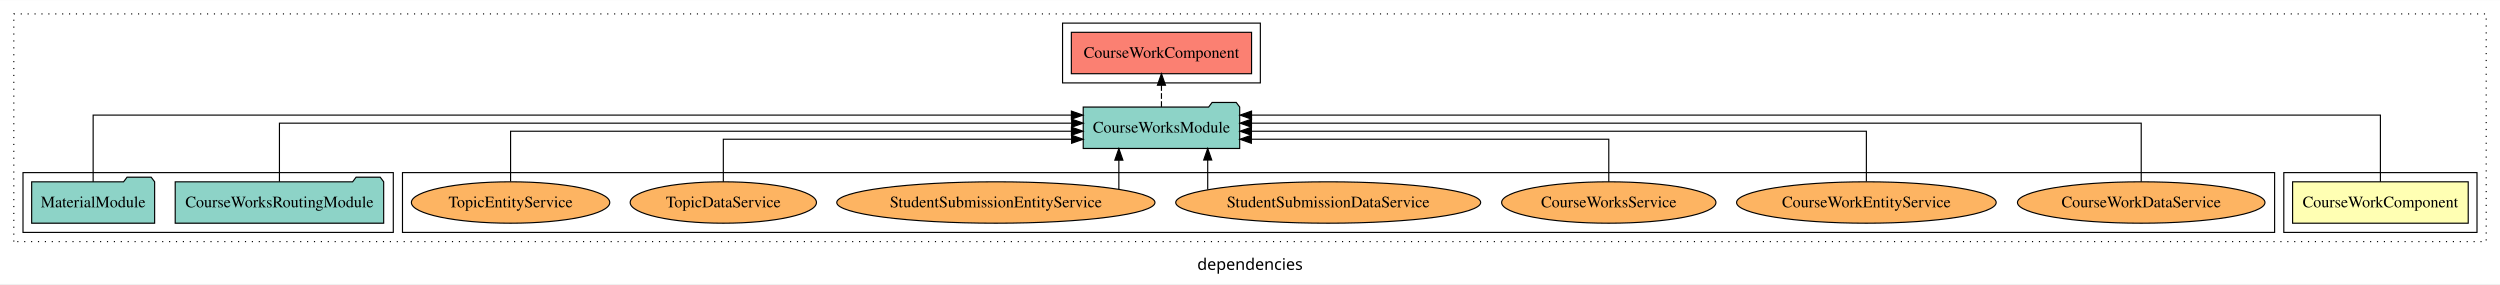
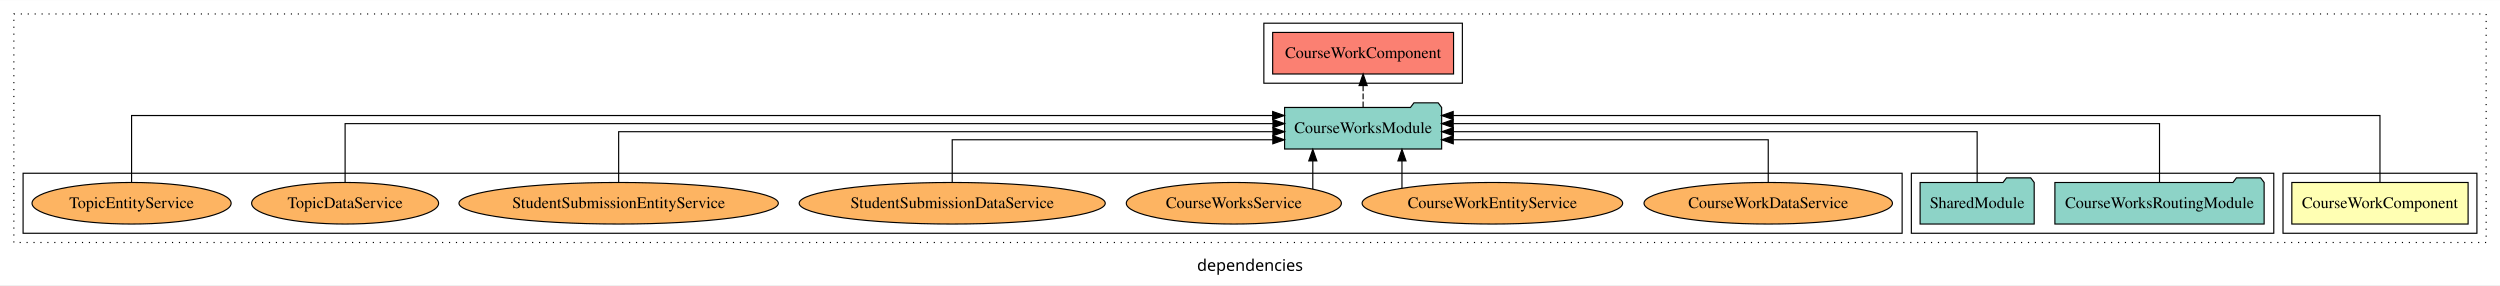
- <svg xmlns="http://www.w3.org/2000/svg" width="2174pt" height="247pt" viewBox="0.00 0.00 2174.00 246.80">
+ <svg xmlns="http://www.w3.org/2000/svg" width="2166pt" height="247pt" viewBox="0.00 0.00 2166.00 246.80">
  <g id="graph0" class="graph" transform="scale(1 1) rotate(0) translate(4 242.8)">
-     <polygon fill="white" stroke="transparent" points="-4,4 -4,-242.8 2170,-242.8 2170,4 -4,4" />
-     <text text-anchor="middle" x="1083" y="-8.2" font-family="sans-serif" font-size="14.00">dependencies</text>
+     <polygon fill="white" stroke="transparent" points="-4,4 -4,-242.8 2162,-242.8 2162,4 -4,4" />
+     <text text-anchor="middle" x="1079" y="-8.2" font-family="sans-serif" font-size="14.00">dependencies</text>
    <g id="clust1" class="cluster">
-       <polygon fill="none" stroke="black" stroke-dasharray="1,5" points="8,-32.8 8,-230.8 2158,-230.8 2158,-32.8 8,-32.8" />
+       <polygon fill="none" stroke="black" stroke-dasharray="1,5" points="8,-32.8 8,-230.8 2150,-230.8 2150,-32.8 8,-32.8" />
    </g>
    <g id="clust2" class="cluster">
-       <polygon fill="none" stroke="black" points="1982,-40.8 1982,-92.8 2150,-92.8 2150,-40.8 1982,-40.8" />
+       <polygon fill="none" stroke="black" points="1974,-40.8 1974,-92.8 2142,-92.8 2142,-40.8 1974,-40.8" />
+     </g>
+     <g id="clust5" class="cluster">
+       <polygon fill="none" stroke="black" points="1091,-170.8 1091,-222.8 1263,-222.8 1263,-170.8 1091,-170.8" />
+     </g>
+     <g id="clust4" class="cluster">
+       <polygon fill="none" stroke="black" points="1652,-40.8 1652,-92.8 1966,-92.8 1966,-40.8 1652,-40.8" />
    </g>
    <g id="clust7" class="cluster">
-       <polygon fill="none" stroke="black" points="346,-40.8 346,-92.8 1974,-92.8 1974,-40.8 346,-40.8" />
-     </g>
-     <g id="clust4" class="cluster">
-       <polygon fill="none" stroke="black" points="16,-40.8 16,-92.8 338,-92.8 338,-40.8 16,-40.8" />
-     </g>
-     <g id="clust5" class="cluster">
-       <polygon fill="none" stroke="black" points="920,-170.8 920,-222.8 1092,-222.8 1092,-170.8 920,-170.8" />
+       <polygon fill="none" stroke="black" points="16,-40.8 16,-92.8 1644,-92.8 1644,-40.8 16,-40.8" />
    </g>
    <g id="node1" class="node">
-       <polygon fill="#ffffb3" stroke="black" points="2142.36,-84.8 1989.64,-84.8 1989.64,-48.8 2142.36,-48.8 2142.36,-84.8" />
-       <text text-anchor="middle" x="2066" y="-62.6" font-family="Times,serif" font-size="14.00">CourseWorkComponent</text>
+       <polygon fill="#ffffb3" stroke="black" points="2134.36,-84.8 1981.64,-84.8 1981.64,-48.8 2134.36,-48.8 2134.36,-84.8" />
+       <text text-anchor="middle" x="2058" y="-62.6" font-family="Times,serif" font-size="14.00">CourseWorkComponent</text>
    </g>
    <g id="node2" class="node">
-       <polygon fill="#8dd3c7" stroke="black" points="1074.03,-149.8 1071.03,-153.8 1050.03,-153.8 1047.03,-149.8 937.97,-149.8 937.97,-113.8 1074.03,-113.8 1074.03,-149.8" />
-       <text text-anchor="middle" x="1006" y="-127.6" font-family="Times,serif" font-size="14.00">CourseWorksModule</text>
+       <polygon fill="#8dd3c7" stroke="black" points="1245.03,-149.8 1242.03,-153.8 1221.03,-153.8 1218.03,-149.8 1108.97,-149.8 1108.97,-113.8 1245.03,-113.8 1245.03,-149.8" />
+       <text text-anchor="middle" x="1177" y="-127.6" font-family="Times,serif" font-size="14.00">CourseWorksModule</text>
    </g>
    <g id="edge1" class="edge">
-       <path fill="none" stroke="black" d="M2066,-84.81C2066,-107.29 2066,-142.8 2066,-142.8 2066,-142.8 1084.33,-142.8 1084.33,-142.8" />
-       <polygon fill="black" stroke="black" points="1084.33,-139.3 1074.33,-142.8 1084.33,-146.3 1084.33,-139.3" />
+       <path fill="none" stroke="black" d="M2058,-84.81C2058,-107.29 2058,-142.8 2058,-142.8 2058,-142.8 1255.03,-142.8 1255.03,-142.8" />
+       <polygon fill="black" stroke="black" points="1255.03,-139.3 1245.03,-142.8 1255.03,-146.3 1255.03,-139.3" />
    </g>
    <g id="node5" class="node">
-       <polygon fill="#fb8072" stroke="black" points="1084.36,-214.8 927.64,-214.8 927.64,-178.8 1084.36,-178.8 1084.36,-214.8" />
-       <text text-anchor="middle" x="1006" y="-192.6" font-family="Times,serif" font-size="14.00">CourseWorkComponent </text>
+       <polygon fill="#fb8072" stroke="black" points="1255.36,-214.8 1098.64,-214.8 1098.64,-178.8 1255.36,-178.8 1255.36,-214.8" />
+       <text text-anchor="middle" x="1177" y="-192.6" font-family="Times,serif" font-size="14.00">CourseWorkComponent </text>
    </g>
    <g id="edge4" class="edge">
-       <path fill="none" stroke="black" stroke-dasharray="5,2" d="M1006,-149.91C1006,-149.91 1006,-168.79 1006,-168.79" />
-       <polygon fill="black" stroke="black" points="1002.5,-168.79 1006,-178.79 1009.5,-168.79 1002.5,-168.79" />
+       <path fill="none" stroke="black" stroke-dasharray="5,2" d="M1177,-149.91C1177,-149.91 1177,-168.79 1177,-168.79" />
+       <polygon fill="black" stroke="black" points="1173.5,-168.79 1177,-178.79 1180.5,-168.79 1173.5,-168.79" />
    </g>
    <g id="node3" class="node">
-       <polygon fill="#8dd3c7" stroke="black" points="329.64,-84.8 326.64,-88.8 305.64,-88.8 302.64,-84.8 148.36,-84.8 148.36,-48.8 329.64,-48.8 329.64,-84.8" />
-       <text text-anchor="middle" x="239" y="-62.6" font-family="Times,serif" font-size="14.00">CourseWorksRoutingModule</text>
+       <polygon fill="#8dd3c7" stroke="black" points="1957.64,-84.8 1954.64,-88.8 1933.64,-88.8 1930.64,-84.8 1776.36,-84.8 1776.36,-48.8 1957.64,-48.8 1957.64,-84.8" />
+       <text text-anchor="middle" x="1867" y="-62.6" font-family="Times,serif" font-size="14.00">CourseWorksRoutingModule</text>
    </g>
    <g id="edge2" class="edge">
-       <path fill="none" stroke="black" d="M239,-84.93C239,-105.37 239,-135.8 239,-135.8 239,-135.8 927.93,-135.8 927.93,-135.8" />
-       <polygon fill="black" stroke="black" points="927.93,-139.3 937.93,-135.8 927.93,-132.3 927.93,-139.3" />
+       <path fill="none" stroke="black" d="M1867,-84.93C1867,-105.37 1867,-135.8 1867,-135.8 1867,-135.8 1255.05,-135.8 1255.05,-135.8" />
+       <polygon fill="black" stroke="black" points="1255.05,-132.3 1245.05,-135.8 1255.05,-139.3 1255.05,-132.3" />
    </g>
    <g id="node4" class="node">
-       <polygon fill="#8dd3c7" stroke="black" points="130.47,-84.8 127.47,-88.8 106.47,-88.8 103.47,-84.8 23.53,-84.8 23.53,-48.8 130.47,-48.8 130.47,-84.8" />
-       <text text-anchor="middle" x="77" y="-62.6" font-family="Times,serif" font-size="14.00">MaterialModule</text>
+       <polygon fill="#8dd3c7" stroke="black" points="1758.42,-84.8 1755.42,-88.8 1734.42,-88.8 1731.42,-84.8 1659.58,-84.8 1659.58,-48.8 1758.42,-48.8 1758.42,-84.8" />
+       <text text-anchor="middle" x="1709" y="-62.6" font-family="Times,serif" font-size="14.00">SharedModule</text>
    </g>
    <g id="edge3" class="edge">
-       <path fill="none" stroke="black" d="M77,-84.81C77,-107.29 77,-142.8 77,-142.8 77,-142.8 927.69,-142.8 927.69,-142.8" />
-       <polygon fill="black" stroke="black" points="927.69,-146.3 937.69,-142.8 927.69,-139.3 927.69,-146.3" />
+       <path fill="none" stroke="black" d="M1709,-85.07C1709,-103.36 1709,-128.8 1709,-128.8 1709,-128.8 1255.19,-128.8 1255.19,-128.8" />
+       <polygon fill="black" stroke="black" points="1255.19,-125.3 1245.19,-128.8 1255.19,-132.3 1255.19,-125.3" />
    </g>
    <g id="node6" class="node">
-       <ellipse fill="#fdb462" stroke="black" cx="1858" cy="-66.8" rx="107.62" ry="18" />
-       <text text-anchor="middle" x="1858" y="-62.6" font-family="Times,serif" font-size="14.00">CourseWorkDataService</text>
+       <ellipse fill="#fdb462" stroke="black" cx="1528" cy="-66.8" rx="107.62" ry="18" />
+       <text text-anchor="middle" x="1528" y="-62.6" font-family="Times,serif" font-size="14.00">CourseWorkDataService</text>
    </g>
    <g id="edge5" class="edge">
-       <path fill="none" stroke="black" d="M1858,-84.93C1858,-105.37 1858,-135.8 1858,-135.8 1858,-135.8 1084.28,-135.8 1084.28,-135.8" />
-       <polygon fill="black" stroke="black" points="1084.28,-132.3 1074.28,-135.8 1084.28,-139.3 1084.28,-132.3" />
+       <path fill="none" stroke="black" d="M1528,-84.81C1528,-100.85 1528,-121.8 1528,-121.8 1528,-121.8 1255.09,-121.8 1255.09,-121.8" />
+       <polygon fill="black" stroke="black" points="1255.09,-118.3 1245.09,-121.8 1255.09,-125.3 1255.09,-118.3" />
    </g>
    <g id="node7" class="node">
-       <ellipse fill="#fdb462" stroke="black" cx="1619" cy="-66.8" rx="112.88" ry="18" />
-       <text text-anchor="middle" x="1619" y="-62.6" font-family="Times,serif" font-size="14.00">CourseWorkEntityService</text>
+       <ellipse fill="#fdb462" stroke="black" cx="1289" cy="-66.8" rx="112.88" ry="18" />
+       <text text-anchor="middle" x="1289" y="-62.6" font-family="Times,serif" font-size="14.00">CourseWorkEntityService</text>
    </g>
    <g id="edge6" class="edge">
-       <path fill="none" stroke="black" d="M1619,-85.07C1619,-103.36 1619,-128.8 1619,-128.8 1619,-128.8 1084.24,-128.8 1084.24,-128.8" />
-       <polygon fill="black" stroke="black" points="1084.24,-125.3 1074.24,-128.8 1084.24,-132.3 1084.24,-125.3" />
+       <path fill="none" stroke="black" d="M1210.66,-79.95C1210.66,-79.95 1210.66,-103.49 1210.66,-103.49" />
+       <polygon fill="black" stroke="black" points="1207.16,-103.49 1210.66,-113.49 1214.16,-103.49 1207.16,-103.49" />
    </g>
    <g id="node8" class="node">
-       <ellipse fill="#fdb462" stroke="black" cx="1395" cy="-66.8" rx="93.18" ry="18" />
-       <text text-anchor="middle" x="1395" y="-62.6" font-family="Times,serif" font-size="14.00">CourseWorksService</text>
+       <ellipse fill="#fdb462" stroke="black" cx="1065" cy="-66.8" rx="93.18" ry="18" />
+       <text text-anchor="middle" x="1065" y="-62.6" font-family="Times,serif" font-size="14.00">CourseWorksService</text>
    </g>
    <g id="edge7" class="edge">
-       <path fill="none" stroke="black" d="M1395,-84.81C1395,-100.85 1395,-121.8 1395,-121.8 1395,-121.8 1084.2,-121.8 1084.2,-121.8" />
-       <polygon fill="black" stroke="black" points="1084.2,-118.3 1074.2,-121.8 1084.2,-125.3 1084.2,-118.3" />
+       <path fill="none" stroke="black" d="M1133.41,-79.03C1133.41,-79.03 1133.41,-103.48 1133.41,-103.48" />
+       <polygon fill="black" stroke="black" points="1129.91,-103.48 1133.41,-113.48 1136.91,-103.48 1129.91,-103.48" />
    </g>
    <g id="node9" class="node">
-       <ellipse fill="#fdb462" stroke="black" cx="1151" cy="-66.8" rx="132.6" ry="18" />
-       <text text-anchor="middle" x="1151" y="-62.6" font-family="Times,serif" font-size="14.00">StudentSubmissionDataService</text>
+       <ellipse fill="#fdb462" stroke="black" cx="821" cy="-66.8" rx="132.6" ry="18" />
+       <text text-anchor="middle" x="821" y="-62.6" font-family="Times,serif" font-size="14.00">StudentSubmissionDataService</text>
    </g>
    <g id="edge8" class="edge">
-       <path fill="none" stroke="black" d="M1046.23,-78.12C1046.23,-78.12 1046.23,-103.74 1046.23,-103.74" />
-       <polygon fill="black" stroke="black" points="1042.73,-103.74 1046.23,-113.74 1049.73,-103.74 1042.73,-103.74" />
+       <path fill="none" stroke="black" d="M821,-84.81C821,-100.85 821,-121.8 821,-121.8 821,-121.8 1098.78,-121.8 1098.78,-121.8" />
+       <polygon fill="black" stroke="black" points="1098.78,-125.3 1108.78,-121.8 1098.78,-118.3 1098.78,-125.3" />
    </g>
    <g id="node10" class="node">
-       <ellipse fill="#fdb462" stroke="black" cx="862" cy="-66.8" rx="138.36" ry="18" />
-       <text text-anchor="middle" x="862" y="-62.6" font-family="Times,serif" font-size="14.00">StudentSubmissionEntityService</text>
+       <ellipse fill="#fdb462" stroke="black" cx="532" cy="-66.8" rx="138.36" ry="18" />
+       <text text-anchor="middle" x="532" y="-62.6" font-family="Times,serif" font-size="14.00">StudentSubmissionEntityService</text>
    </g>
    <g id="edge9" class="edge">
-       <path fill="none" stroke="black" d="M968.96,-78.42C968.96,-78.42 968.96,-103.65 968.96,-103.65" />
-       <polygon fill="black" stroke="black" points="965.46,-103.65 968.96,-113.65 972.46,-103.65 965.46,-103.65" />
+       <path fill="none" stroke="black" d="M532,-85.07C532,-103.36 532,-128.8 532,-128.8 532,-128.8 1098.89,-128.8 1098.89,-128.8" />
+       <polygon fill="black" stroke="black" points="1098.89,-132.3 1108.89,-128.8 1098.89,-125.3 1098.89,-132.3" />
    </g>
    <g id="node11" class="node">
-       <ellipse fill="#fdb462" stroke="black" cx="625" cy="-66.8" rx="80.99" ry="18" />
-       <text text-anchor="middle" x="625" y="-62.6" font-family="Times,serif" font-size="14.00">TopicDataService</text>
+       <ellipse fill="#fdb462" stroke="black" cx="295" cy="-66.8" rx="80.99" ry="18" />
+       <text text-anchor="middle" x="295" y="-62.6" font-family="Times,serif" font-size="14.00">TopicDataService</text>
    </g>
    <g id="edge10" class="edge">
-       <path fill="none" stroke="black" d="M625,-84.81C625,-100.85 625,-121.8 625,-121.8 625,-121.8 927.88,-121.8 927.88,-121.8" />
-       <polygon fill="black" stroke="black" points="927.88,-125.3 937.88,-121.8 927.88,-118.3 927.88,-125.3" />
+       <path fill="none" stroke="black" d="M295,-84.93C295,-105.37 295,-135.8 295,-135.8 295,-135.8 1098.89,-135.8 1098.89,-135.8" />
+       <polygon fill="black" stroke="black" points="1098.89,-139.3 1108.89,-135.8 1098.89,-132.3 1098.89,-139.3" />
    </g>
    <g id="node12" class="node">
-       <ellipse fill="#fdb462" stroke="black" cx="440" cy="-66.8" rx="86.25" ry="18" />
-       <text text-anchor="middle" x="440" y="-62.6" font-family="Times,serif" font-size="14.00">TopicEntityService</text>
+       <ellipse fill="#fdb462" stroke="black" cx="110" cy="-66.8" rx="86.25" ry="18" />
+       <text text-anchor="middle" x="110" y="-62.6" font-family="Times,serif" font-size="14.00">TopicEntityService</text>
    </g>
    <g id="edge11" class="edge">
-       <path fill="none" stroke="black" d="M440,-85.07C440,-103.36 440,-128.8 440,-128.8 440,-128.8 927.73,-128.8 927.73,-128.8" />
-       <polygon fill="black" stroke="black" points="927.73,-132.3 937.73,-128.8 927.73,-125.3 927.73,-132.3" />
+       <path fill="none" stroke="black" d="M110,-84.81C110,-107.29 110,-142.8 110,-142.8 110,-142.8 1098.63,-142.8 1098.63,-142.8" />
+       <polygon fill="black" stroke="black" points="1098.63,-146.3 1108.63,-142.8 1098.63,-139.3 1098.63,-146.3" />
    </g>
  </g>
</svg>
